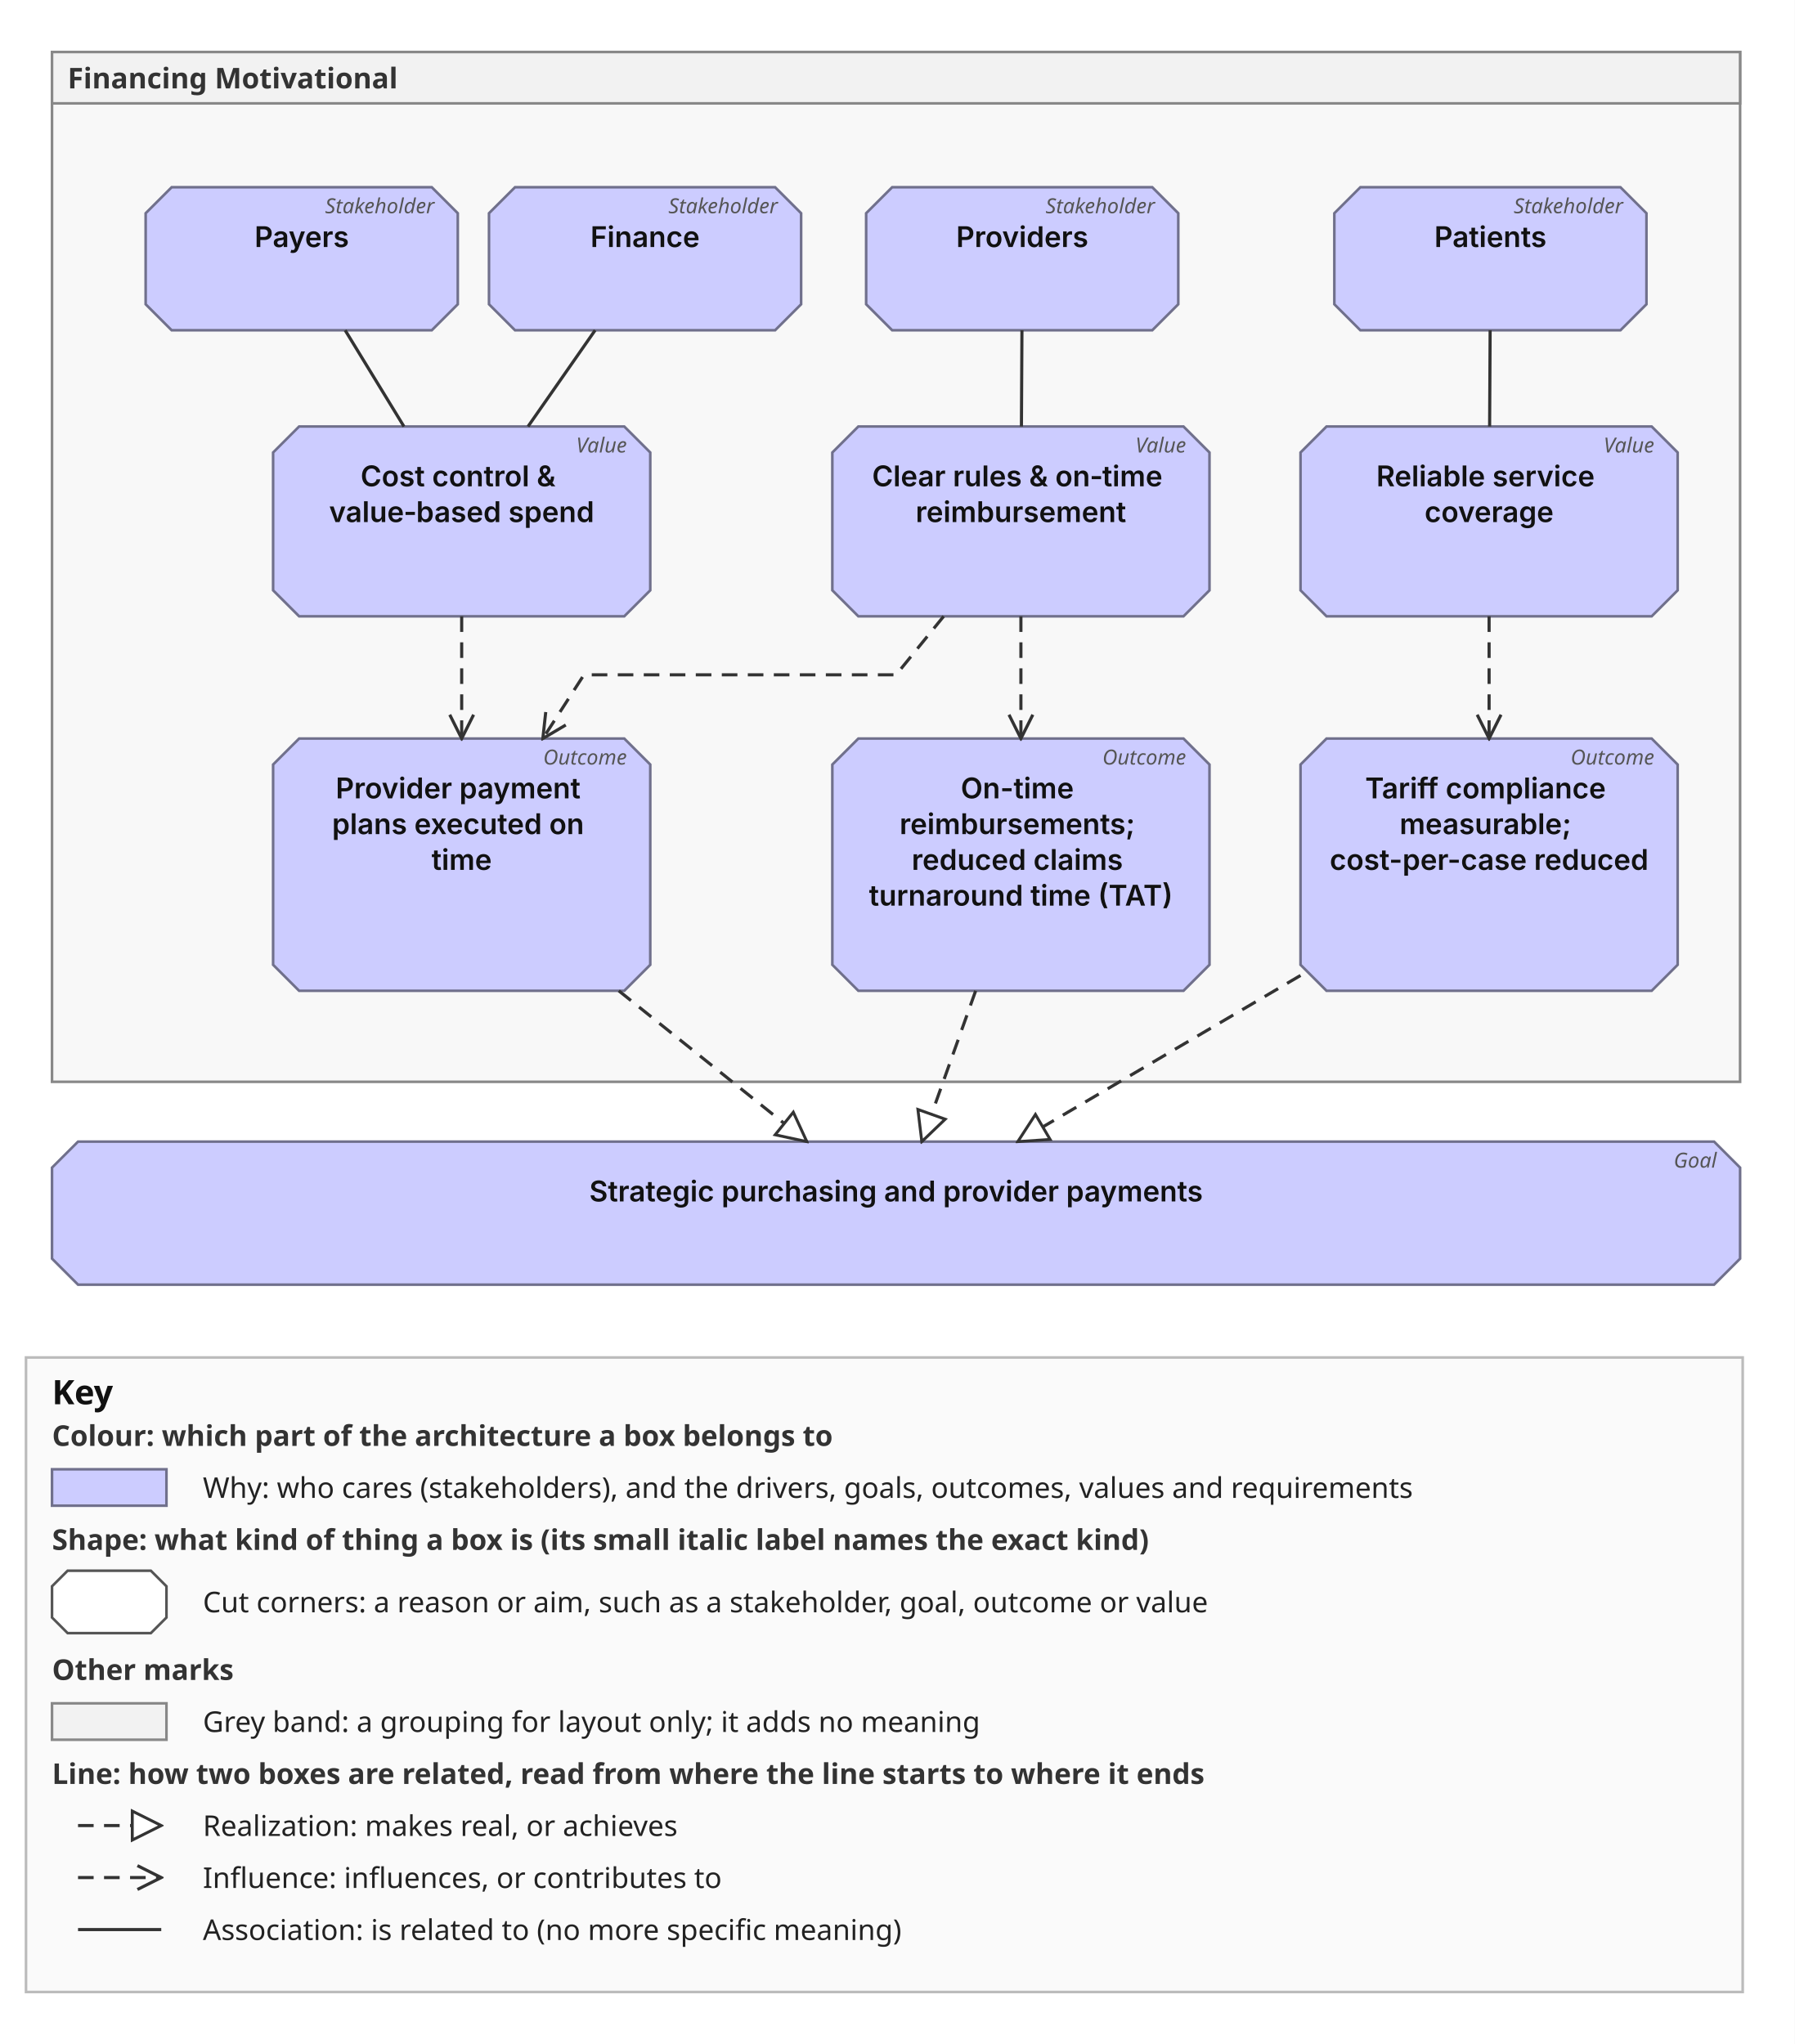
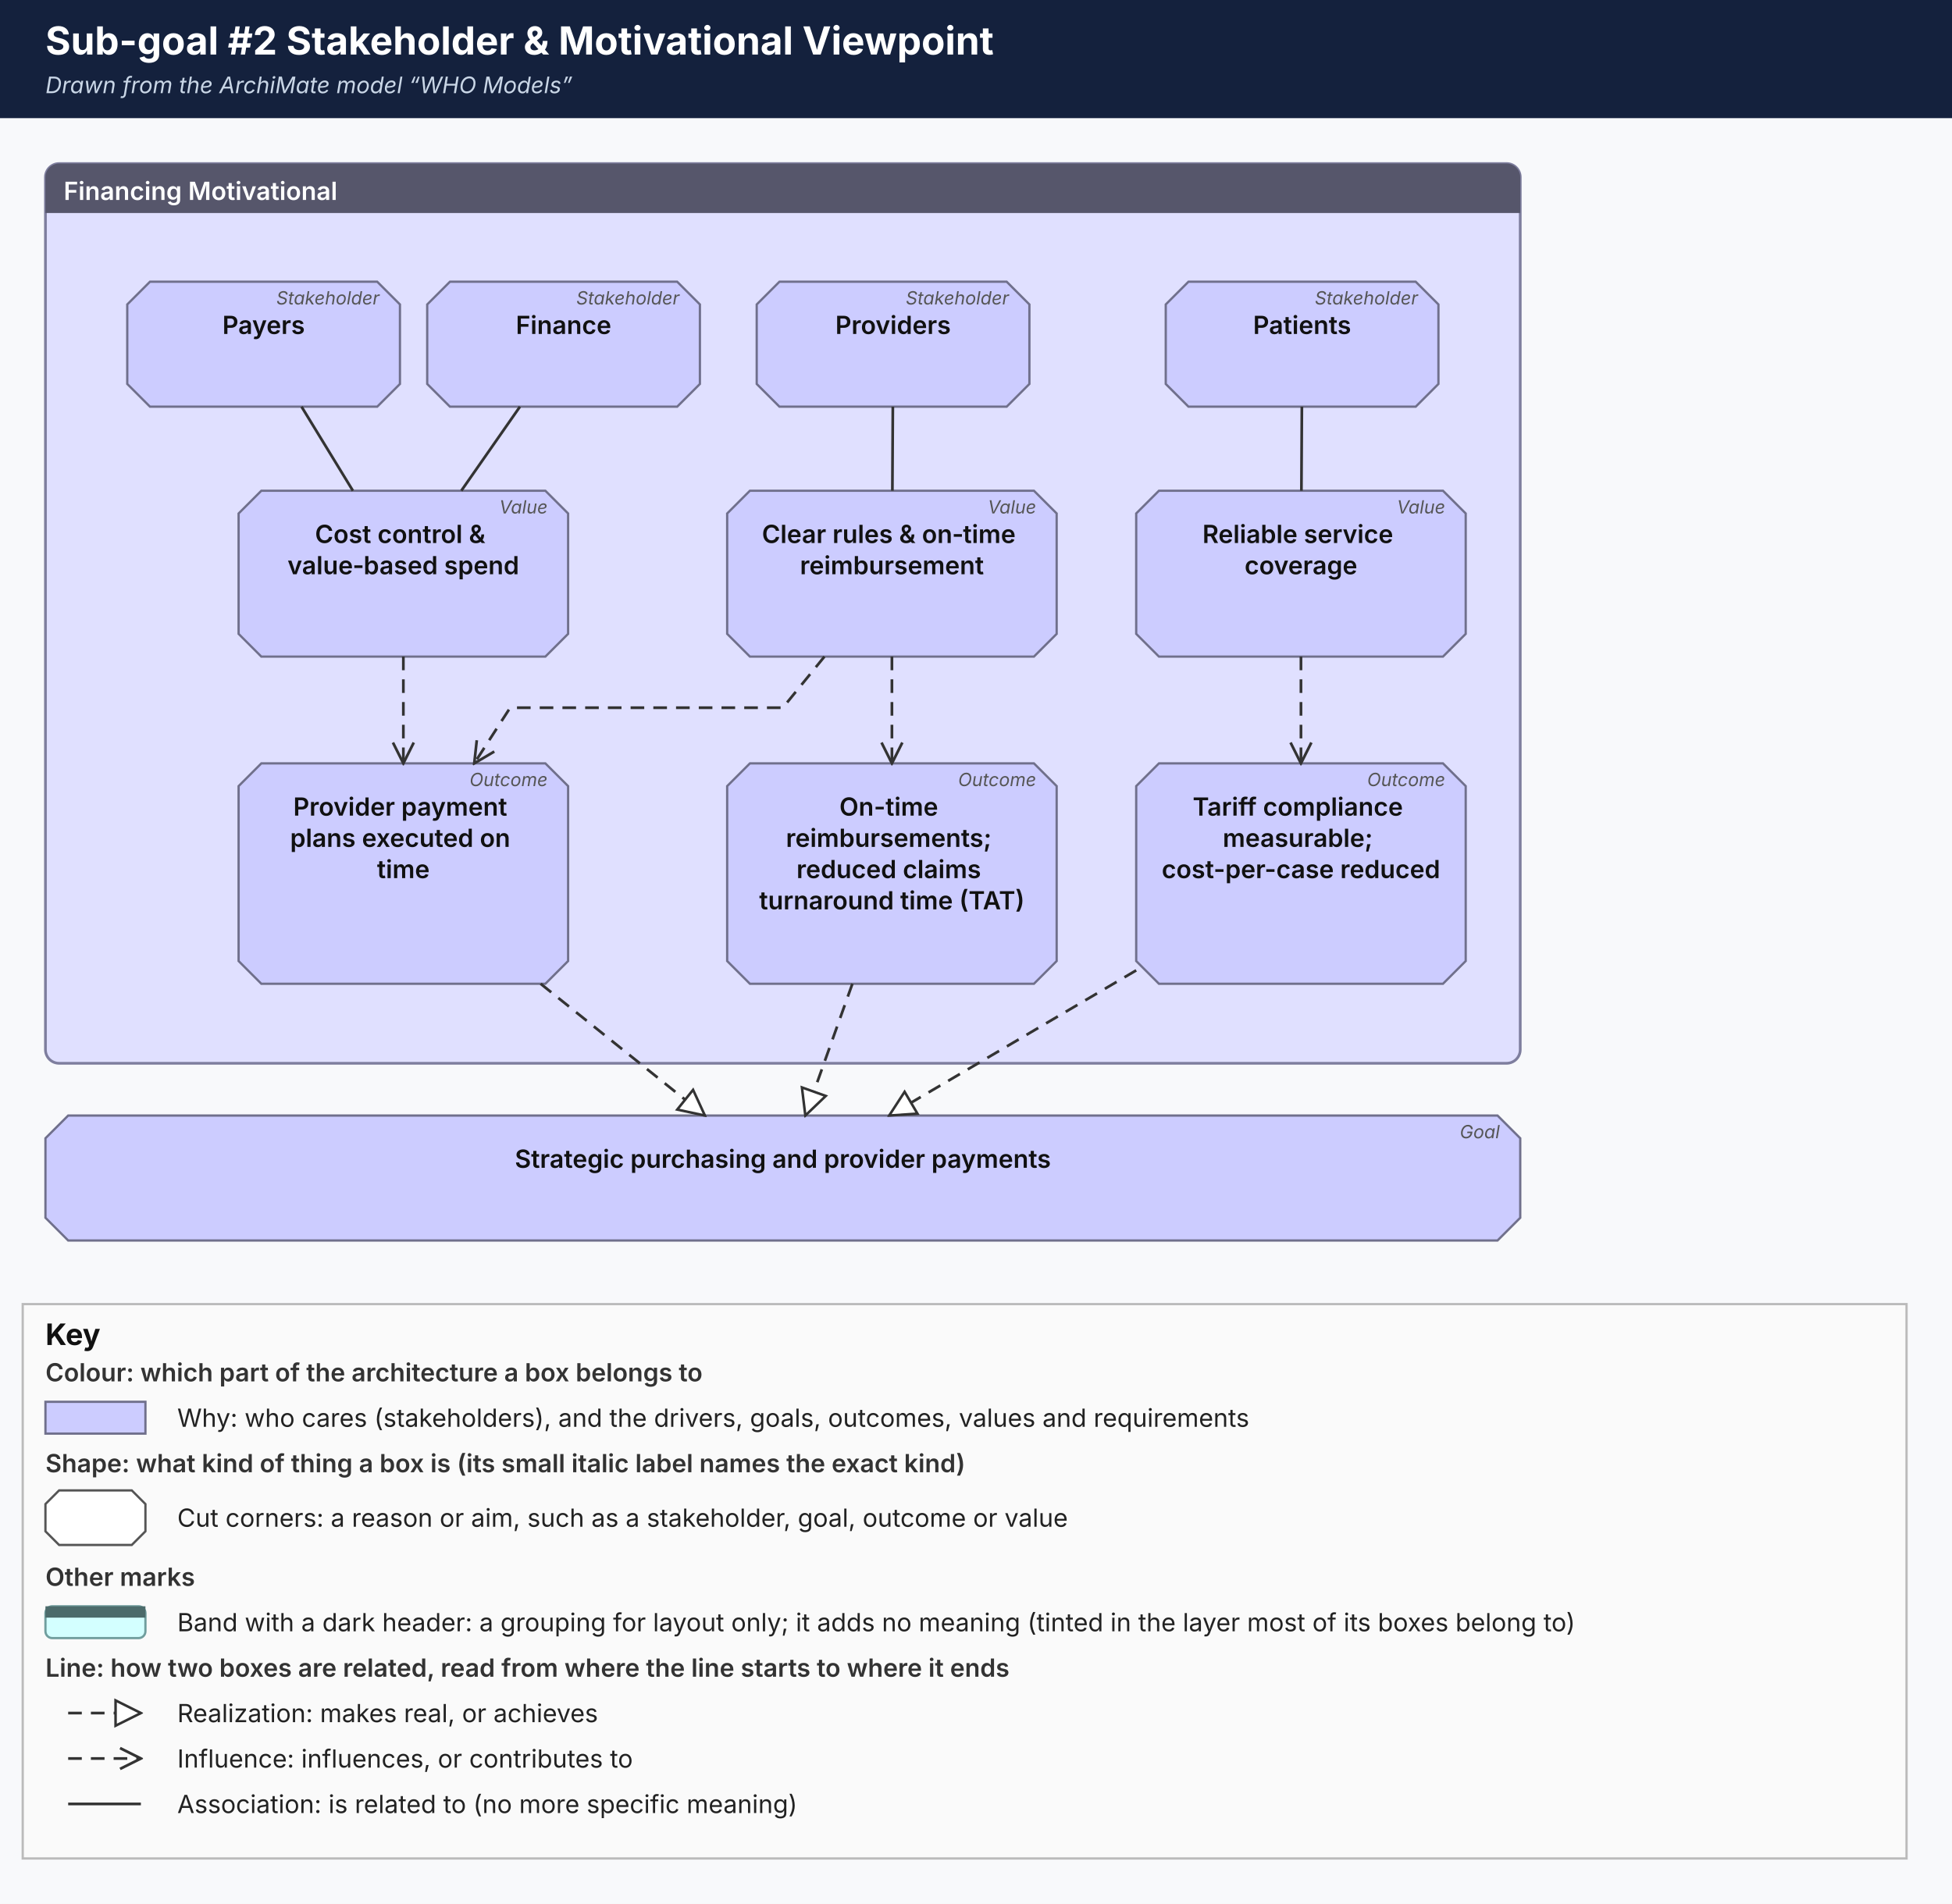
- <svg xmlns="http://www.w3.org/2000/svg" viewBox="172 113 690 786" width="690" height="786" role="img" aria-labelledby="av-title">
+ <svg xmlns="http://www.w3.org/2000/svg" viewBox="172 61 859 838" width="859" height="838" role="img" aria-labelledby="av-title">
  <style>
- .av-name{font:600 11px system-ui,-apple-system,"Segoe UI",sans-serif;fill:#111}
- .av-type{font:italic 8px system-ui,sans-serif;fill:#555}
- .av-group{font:600 11px system-ui,sans-serif;fill:#333}
- .av-note{font:10px system-ui,sans-serif;fill:#222}
- .av-key{font:11px system-ui,sans-serif;fill:#222}
- .av-keyh{font:600 11px system-ui,sans-serif;fill:#333}
- .av-keyt{font:700 13px system-ui,sans-serif;fill:#111}
- .av-rel{font:9px system-ui,sans-serif;fill:#333;paint-order:stroke;stroke:#fff;stroke-width:3px}
+ .av-name{font:600 11px Inter, "Segoe UI", system-ui, -apple-system, Helvetica, Arial, sans-serif;fill:#111}
+ .av-type{font:italic 8px Inter, "Segoe UI", system-ui, -apple-system, Helvetica, Arial, sans-serif;fill:#555}
+ .av-group{font:600 11px Inter, "Segoe UI", system-ui, -apple-system, Helvetica, Arial, sans-serif;fill:#333}
+ .av-note{font:10px Inter, "Segoe UI", system-ui, -apple-system, Helvetica, Arial, sans-serif;fill:#222}
+ .av-key{font:11px Inter, "Segoe UI", system-ui, -apple-system, Helvetica, Arial, sans-serif;fill:#222}
+ .av-keyh{font:600 11px Inter, "Segoe UI", system-ui, -apple-system, Helvetica, Arial, sans-serif;fill:#333}
+ .av-keyt{font:700 13px Inter, "Segoe UI", system-ui, -apple-system, Helvetica, Arial, sans-serif;fill:#111}
+ .av-rel{font:9px Inter, "Segoe UI", system-ui, -apple-system, Helvetica, Arial, sans-serif;fill:#333;paint-order:stroke;stroke:#fff;stroke-width:3px}
a:hover rect,a:hover polygon,a:focus rect,a:focus polygon{stroke:#06c;stroke-width:2.5}
</style>
  <defs>
    <marker id="arrow-open" viewBox="0 0 12 12" refX="11" refY="6" markerWidth="11" markerHeight="11" orient="auto-start-reverse" markerUnits="userSpaceOnUse">
      <path d="M1 1 L11 6 L1 11" fill="none" stroke="#333" stroke-width="1.3" />
    </marker>
    <marker id="arrow-filled" viewBox="0 0 12 12" refX="11" refY="6" markerWidth="11" markerHeight="11" orient="auto-start-reverse" markerUnits="userSpaceOnUse">
      <path d="M1 1 L11 6 L1 11 Z" fill="#333" />
    </marker>
    <marker id="arrow-small" viewBox="0 0 10 10" refX="9" refY="5" markerWidth="8" markerHeight="8" orient="auto-start-reverse" markerUnits="userSpaceOnUse">
      <path d="M1 1 L9 5 L1 9" fill="none" stroke="#333" stroke-width="1.2" />
    </marker>
    <marker id="triangle-hollow" viewBox="0 0 14 14" refX="13" refY="7" markerWidth="13" markerHeight="13" orient="auto-start-reverse" markerUnits="userSpaceOnUse">
      <path d="M1 1 L13 7 L1 13 Z" fill="#fff" stroke="#333" stroke-width="1.2" />
    </marker>
    <marker id="diamond-filled" viewBox="0 0 16 10" refX="1" refY="5" markerWidth="16" markerHeight="10" orient="auto-start-reverse" markerUnits="userSpaceOnUse">
      <path d="M1 5 L8 1 L15 5 L8 9 Z" fill="#333" />
    </marker>
    <marker id="diamond-hollow" viewBox="0 0 16 10" refX="1" refY="5" markerWidth="16" markerHeight="10" orient="auto-start-reverse" markerUnits="userSpaceOnUse">
      <path d="M1 5 L8 1 L15 5 L8 9 Z" fill="#fff" stroke="#333" stroke-width="1.2" />
    </marker>
    <marker id="dot" viewBox="0 0 8 8" refX="4" refY="4" markerWidth="7" markerHeight="7" orient="auto" markerUnits="userSpaceOnUse">
      <circle cx="4" cy="4" r="3.2" fill="#333" />
    </marker>
    <pattern id="missing" width="8" height="8" patternUnits="userSpaceOnUse" patternTransform="rotate(45)">
      <rect width="8" height="8" fill="#fff" />
      <line x1="0" y1="0" x2="0" y2="8" stroke="#d33" stroke-width="2" />
    </pattern>
  </defs>
-   <rect x="172" y="113" width="690" height="786" fill="#fff" />
+   <rect x="172" y="61" width="859" height="838" fill="#f8f9fb" />
+   <rect x="172" y="61" width="859" height="52" fill="#14213d" />
+   <text x="192" y="85" style="font:700 17px Inter, &quot;Segoe UI&quot;, system-ui, -apple-system, Helvetica, Arial, sans-serif;fill:#fff">Sub-goal #2 Stakeholder &amp; Motivational Viewpoint</text>
+   <text x="192" y="102" style="font:italic 10px Inter, &quot;Segoe UI&quot;, system-ui, -apple-system, Helvetica, Arial, sans-serif;fill:#c9d6e6">Drawn from the ArchiMate model “WHO Models”</text>
  <g class="av-g">
-     <rect x="192" y="133" width="649" height="396" fill="#f2f2f2" fill-opacity=".55" stroke="#888" />
-     <rect x="192" y="133" width="649" height="19.75" fill="#f2f2f2" stroke="#888" />
-     <text class="av-group" x="198" y="147">Financing Motivational</text>
+     <rect x="192" y="133" width="649" height="396" rx="6" fill="#e0e0ff" stroke="#7e7e9e" stroke-width="1.2" />
+     <path d="M192 139 a6 6 0 0 1 6 -6 h637 a6 6 0 0 1 6 6 v15.75 h-649 z" fill="#56566b" />
+     <text class="av-group" x="200" y="149" style="fill:#fff">Financing Motivational</text>
  </g>
  <a href="../../../en/dpi-h-ra/archimate/0.2.0-draft.1/elements/payers/" target="_top">
    <polygon points="238,185 338,185 348,195 348,230 338,240 238,240 228,230 228,195" fill="#ccccff" stroke="#70708c" stroke-width="1" />
    <text class="av-type" x="339" y="195" text-anchor="end">Stakeholder</text>
    <text class="av-name" x="288" y="208" text-anchor="middle">
      <tspan x="288" dy="0">Payers</tspan>
    </text>
  </a>
  <a href="../../../en/dpi-h-ra/archimate/0.2.0-draft.1/elements/finance/" target="_top">
    <polygon points="370,185 470,185 480,195 480,230 470,240 370,240 360,230 360,195" fill="#ccccff" stroke="#70708c" stroke-width="1" />
    <text class="av-type" x="471" y="195" text-anchor="end">Stakeholder</text>
    <text class="av-name" x="420" y="208" text-anchor="middle">
      <tspan x="420" dy="0">Finance</tspan>
    </text>
  </a>
  <a href="../../../en/dpi-h-ra/archimate/0.2.0-draft.1/elements/providers/" target="_top">
    <polygon points="515,185 615,185 625,195 625,230 615,240 515,240 505,230 505,195" fill="#ccccff" stroke="#70708c" stroke-width="1" />
    <text class="av-type" x="616" y="195" text-anchor="end">Stakeholder</text>
    <text class="av-name" x="565" y="208" text-anchor="middle">
      <tspan x="565" dy="0">Providers</tspan>
    </text>
  </a>
  <a href="../../../en/dpi-h-ra/archimate/0.2.0-draft.1/elements/patients-7115/" target="_top">
    <polygon points="695,185 795,185 805,195 805,230 795,240 695,240 685,230 685,195" fill="#ccccff" stroke="#70708c" stroke-width="1" />
    <text class="av-type" x="796" y="195" text-anchor="end">Stakeholder</text>
    <text class="av-name" x="745" y="208" text-anchor="middle">
      <tspan x="745" dy="0">Patients</tspan>
    </text>
  </a>
  <a href="../../../en/dpi-h-ra/archimate/0.2.0-draft.1/elements/cost-control-value-based-spend/" target="_top">
    <polygon points="287,277 412,277 422,287 422,340 412,350 287,350 277,340 277,287" fill="#ccccff" stroke="#70708c" stroke-width="1" />
    <text class="av-type" x="413" y="287" text-anchor="end">Value</text>
    <text class="av-name" x="349.5" y="300" text-anchor="middle">
      <tspan x="349.5" dy="0">Cost control &amp;</tspan>
      <tspan x="349.5" dy="13.75">value‑based spend</tspan>
    </text>
  </a>
  <a href="../../../en/dpi-h-ra/archimate/0.2.0-draft.1/elements/clear-rules-on-time-reimbursement/" target="_top">
    <polygon points="502,277 627,277 637,287 637,340 627,350 502,350 492,340 492,287" fill="#ccccff" stroke="#70708c" stroke-width="1" />
    <text class="av-type" x="628" y="287" text-anchor="end">Value</text>
    <text class="av-name" x="564.5" y="300" text-anchor="middle">
      <tspan x="564.5" dy="0">Clear rules &amp; on‑time</tspan>
      <tspan x="564.5" dy="13.75">reimbursement</tspan>
    </text>
  </a>
  <a href="../../../en/dpi-h-ra/archimate/0.2.0-draft.1/elements/reliable-service-coverage/" target="_top">
    <polygon points="682,277 807,277 817,287 817,340 807,350 682,350 672,340 672,287" fill="#ccccff" stroke="#70708c" stroke-width="1" />
    <text class="av-type" x="808" y="287" text-anchor="end">Value</text>
    <text class="av-name" x="744.5" y="300" text-anchor="middle">
      <tspan x="744.5" dy="0">Reliable service</tspan>
      <tspan x="744.5" dy="13.75">coverage</tspan>
    </text>
  </a>
  <a href="../../../en/dpi-h-ra/archimate/0.2.0-draft.1/elements/provider-payment-plans-executed-on-time/" target="_top">
    <polygon points="287,397 412,397 422,407 422,484 412,494 287,494 277,484 277,407" fill="#ccccff" stroke="#70708c" stroke-width="1" />
    <text class="av-type" x="413" y="407" text-anchor="end">Outcome</text>
    <text class="av-name" x="349.5" y="420" text-anchor="middle">
      <tspan x="349.5" dy="0">Provider payment</tspan>
      <tspan x="349.5" dy="13.75">plans executed on</tspan>
      <tspan x="349.5" dy="13.75">time</tspan>
    </text>
  </a>
  <a href="../../../en/dpi-h-ra/archimate/0.2.0-draft.1/elements/on-time-reimbursements-reduced-claims-turnaround-time-tat/" target="_top">
    <polygon points="502,397 627,397 637,407 637,484 627,494 502,494 492,484 492,407" fill="#ccccff" stroke="#70708c" stroke-width="1" />
    <text class="av-type" x="628" y="407" text-anchor="end">Outcome</text>
    <text class="av-name" x="564.5" y="420" text-anchor="middle">
      <tspan x="564.5" dy="0">On-time</tspan>
      <tspan x="564.5" dy="13.75">reimbursements;</tspan>
      <tspan x="564.5" dy="13.75">reduced claims</tspan>
      <tspan x="564.5" dy="13.75">turnaround time (TAT)</tspan>
    </text>
  </a>
  <a href="../../../en/dpi-h-ra/archimate/0.2.0-draft.1/elements/tariff-compliance-measurable-cost-per-case-reduced/" target="_top">
    <polygon points="682,397 807,397 817,407 817,484 807,494 682,494 672,484 672,407" fill="#ccccff" stroke="#70708c" stroke-width="1" />
    <text class="av-type" x="808" y="407" text-anchor="end">Outcome</text>
    <text class="av-name" x="744.5" y="420" text-anchor="middle">
      <tspan x="744.5" dy="0">Tariff compliance</tspan>
      <tspan x="744.5" dy="13.75">measurable;</tspan>
      <tspan x="744.5" dy="13.75">cost-per-case reduced</tspan>
    </text>
  </a>
  <a href="../../../en/dpi-h-ra/archimate/0.2.0-draft.1/elements/strategic-purchasing-and-provider-payments-e15f/" target="_top">
    <polygon points="202,552 831,552 841,562 841,597 831,607 202,607 192,597 192,562" fill="#ccccff" stroke="#70708c" stroke-width="1" />
    <text class="av-type" x="832" y="562" text-anchor="end">Goal</text>
    <text class="av-name" x="516.5" y="575" text-anchor="middle">
      <tspan x="516.5" dy="0">Strategic purchasing and provider payments</tspan>
    </text>
  </a>
  <a href="../../../en/dpi-h-ra/archimate/0.2.0-draft.1/relationships/id-a1c10c1bbdea48169f4ab5ad9c069672/" target="_top">
    <path d="M304.7 240 L327.3 277" fill="none" stroke="#333" stroke-width="1.2" />
    <path d="M304.7 240 L327.3 277" fill="none" stroke="transparent" stroke-width="8" />
  </a>
  <a href="../../../en/dpi-h-ra/archimate/0.2.0-draft.1/relationships/id-c14d5780e13a4e58bf80ef0d73b8e647/" target="_top">
    <path d="M400.8 240 L375 277" fill="none" stroke="#333" stroke-width="1.2" />
    <path d="M400.8 240 L375 277" fill="none" stroke="transparent" stroke-width="8" />
  </a>
  <a href="../../../en/dpi-h-ra/archimate/0.2.0-draft.1/relationships/id-02c926ae400446958d9ca212232cd9d3/" target="_top">
    <path d="M564.9 240 L564.7 277" fill="none" stroke="#333" stroke-width="1.2" />
    <path d="M564.9 240 L564.7 277" fill="none" stroke="transparent" stroke-width="8" />
  </a>
  <a href="../../../en/dpi-h-ra/archimate/0.2.0-draft.1/relationships/id-2c4244f6271243aea7deccb9f9e223e1/" target="_top">
    <path d="M744.9 240 L744.7 277" fill="none" stroke="#333" stroke-width="1.2" />
    <path d="M744.9 240 L744.7 277" fill="none" stroke="transparent" stroke-width="8" />
  </a>
  <a href="../../../en/dpi-h-ra/archimate/0.2.0-draft.1/relationships/id-939a7281354c4d9e9743a630a178b947/" target="_top">
    <path d="M349.5 350 L349.5 397" fill="none" stroke="#333" stroke-width="1.2" stroke-dasharray="6 4" marker-end="url(#arrow-open)" />
    <path d="M349.5 350 L349.5 397" fill="none" stroke="transparent" stroke-width="8" />
  </a>
  <a href="../../../en/dpi-h-ra/archimate/0.2.0-draft.1/relationships/id-d147742fc1aa4cf78a08e281631fbd1d/" target="_top">
    <path d="M564.5 350 L564.5 397" fill="none" stroke="#333" stroke-width="1.2" stroke-dasharray="6 4" marker-end="url(#arrow-open)" />
    <path d="M564.5 350 L564.5 397" fill="none" stroke="transparent" stroke-width="8" />
  </a>
  <a href="../../../en/dpi-h-ra/archimate/0.2.0-draft.1/relationships/id-b4a99414a0ec40d5b53e976ab3d60e19/" target="_top">
    <path d="M534.8 350 L516.5 372.5 L396.5 372.5 L380.7 397" fill="none" stroke="#333" stroke-width="1.2" stroke-dasharray="6 4" marker-end="url(#arrow-open)" />
    <path d="M534.8 350 L516.5 372.5 L396.5 372.5 L380.7 397" fill="none" stroke="transparent" stroke-width="8" />
  </a>
  <a href="../../../en/dpi-h-ra/archimate/0.2.0-draft.1/relationships/id-ec2fc1faac254c65905452fa9259f83a/" target="_top">
    <path d="M744.5 350 L744.5 397" fill="none" stroke="#333" stroke-width="1.2" stroke-dasharray="6 4" marker-end="url(#arrow-open)" />
    <path d="M744.5 350 L744.5 397" fill="none" stroke="transparent" stroke-width="8" />
  </a>
  <a href="../../../en/dpi-h-ra/archimate/0.2.0-draft.1/relationships/id-59a561958cb940cab9c912bfdb9cac25/" target="_top">
    <path d="M409.9 494 L482.2 552" fill="none" stroke="#333" stroke-width="1.2" stroke-dasharray="6 4" marker-end="url(#triangle-hollow)" />
    <path d="M409.9 494 L482.2 552" fill="none" stroke="transparent" stroke-width="8" />
  </a>
  <a href="../../../en/dpi-h-ra/archimate/0.2.0-draft.1/relationships/id-bca2023fabdc4101ba7015c9301f473d/" target="_top">
    <path d="M547.1 494 L526.4 552" fill="none" stroke="#333" stroke-width="1.2" stroke-dasharray="6 4" marker-end="url(#triangle-hollow)" />
    <path d="M547.1 494 L526.4 552" fill="none" stroke="transparent" stroke-width="8" />
  </a>
  <a href="../../../en/dpi-h-ra/archimate/0.2.0-draft.1/relationships/id-a1f70caf44634abfa7a41cf85ad716f2/" target="_top">
    <path d="M672 488.1 L563.3 552" fill="none" stroke="#333" stroke-width="1.2" stroke-dasharray="6 4" marker-end="url(#triangle-hollow)" />
    <path d="M672 488.1 L563.3 552" fill="none" stroke="transparent" stroke-width="8" />
  </a>
  <g class="av-legend">
-     <rect x="182" y="635" width="660" height="244" fill="#fafafa" stroke="#bbb" />
+     <rect x="182" y="635" width="829" height="244" fill="#fafafa" stroke="#bbb" />
    <text class="av-keyt" x="192" y="653">Key</text>
    <text class="av-keyh" x="192" y="669">Colour: which part of the architecture a box belongs to</text>
    <rect x="192" y="678" width="44" height="14" fill="#ccccff" stroke="#70708c" />
    <text class="av-key" x="250" y="689">Why: who cares (stakeholders), and the drivers, goals, outcomes, values and requirements</text>
    <text class="av-keyh" x="192" y="709">Shape: what kind of thing a box is (its small italic label names the exact kind)</text>
    <polygon points="198,717 230,717 236,723 236,735 230,741 198,741 192,735 192,723" fill="#fff" stroke="#555" />
    <text class="av-key" x="250" y="733">Cut corners: a reason or aim, such as a stakeholder, goal, outcome or value</text>
    <text class="av-keyh" x="192" y="759">Other marks</text>
-     <rect x="192" y="768" width="44" height="14" fill="#f2f2f2" stroke="#888" />
-     <text class="av-key" x="250" y="779">Grey band: a grouping for layout only; it adds no meaning</text>
+     <rect x="192" y="768" width="44" height="14" rx="3" fill="#d3ffff" stroke="#709e9e" />
+     <rect x="192" y="768" width="44" height="5" fill="#4c6b6b" />
+     <text class="av-key" x="250" y="779">Band with a dark header: a grouping for layout only; it adds no meaning (tinted in the layer most of its boxes belong to)</text>
    <text class="av-keyh" x="192" y="799">Line: how two boxes are related, read from where the line starts to where it ends</text>
    <path d="M202 815 L234 815" fill="none" stroke="#333" stroke-width="1.2" stroke-dasharray="6 4" marker-end="url(#triangle-hollow)" />
    <text class="av-key" x="250" y="819">Realization: makes real, or achieves</text>
    <path d="M202 835 L234 835" fill="none" stroke="#333" stroke-width="1.2" stroke-dasharray="6 4" marker-end="url(#arrow-open)" />
    <text class="av-key" x="250" y="839">Influence: influences, or contributes to</text>
    <path d="M202 855 L234 855" fill="none" stroke="#333" stroke-width="1.2" />
    <text class="av-key" x="250" y="859">Association: is related to (no more specific meaning)</text>
  </g>
</svg>
